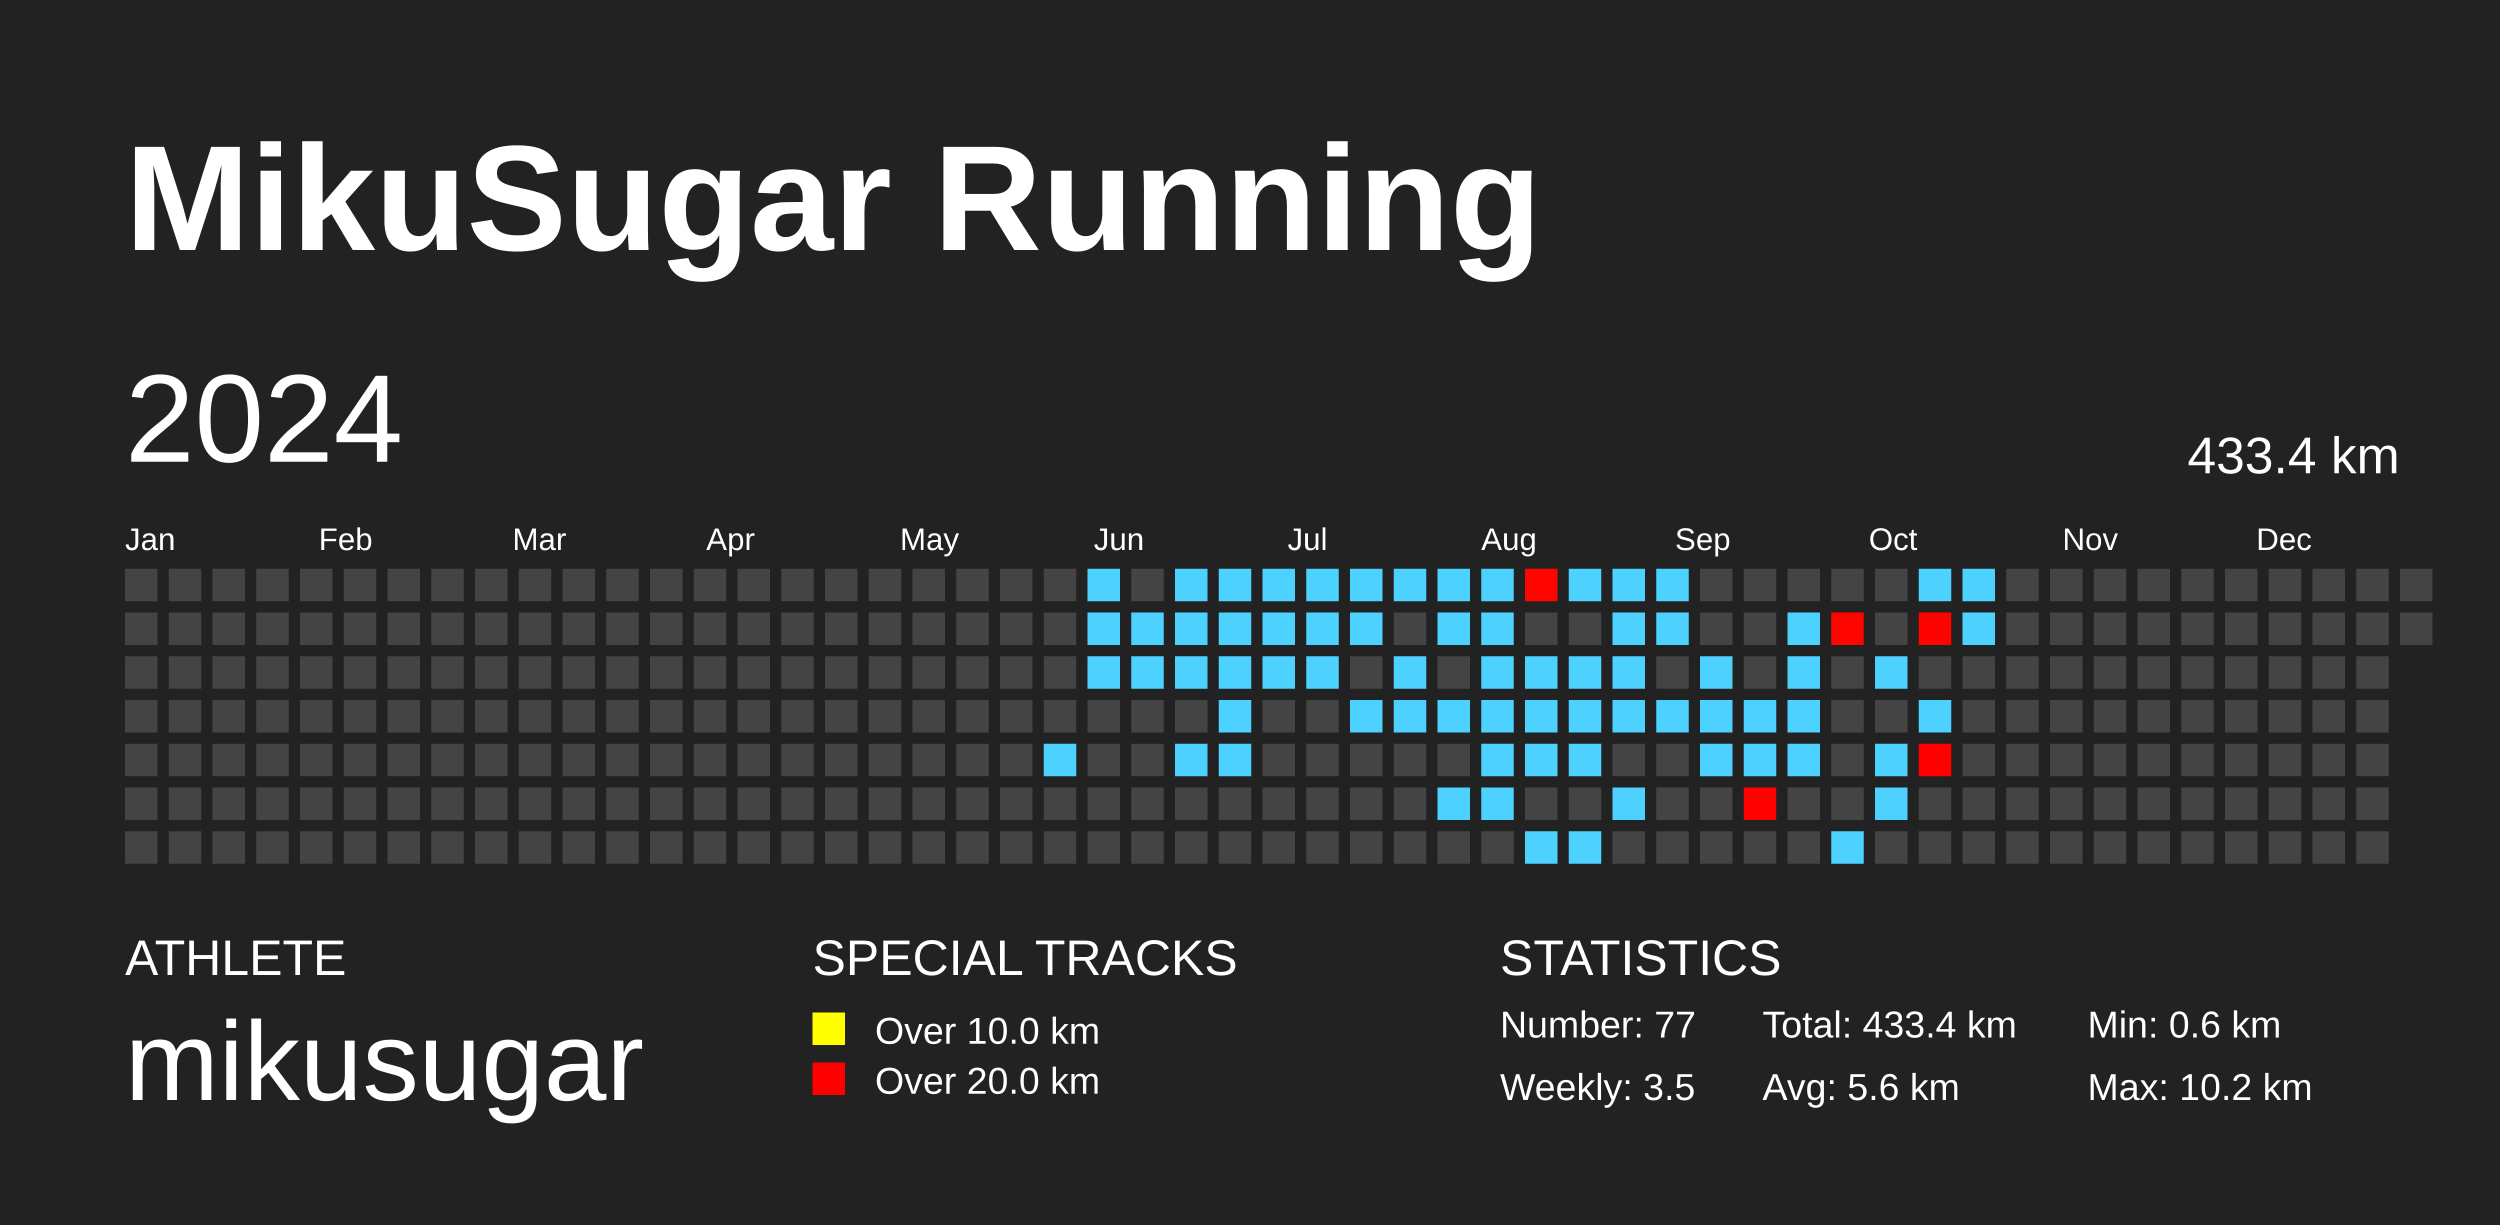
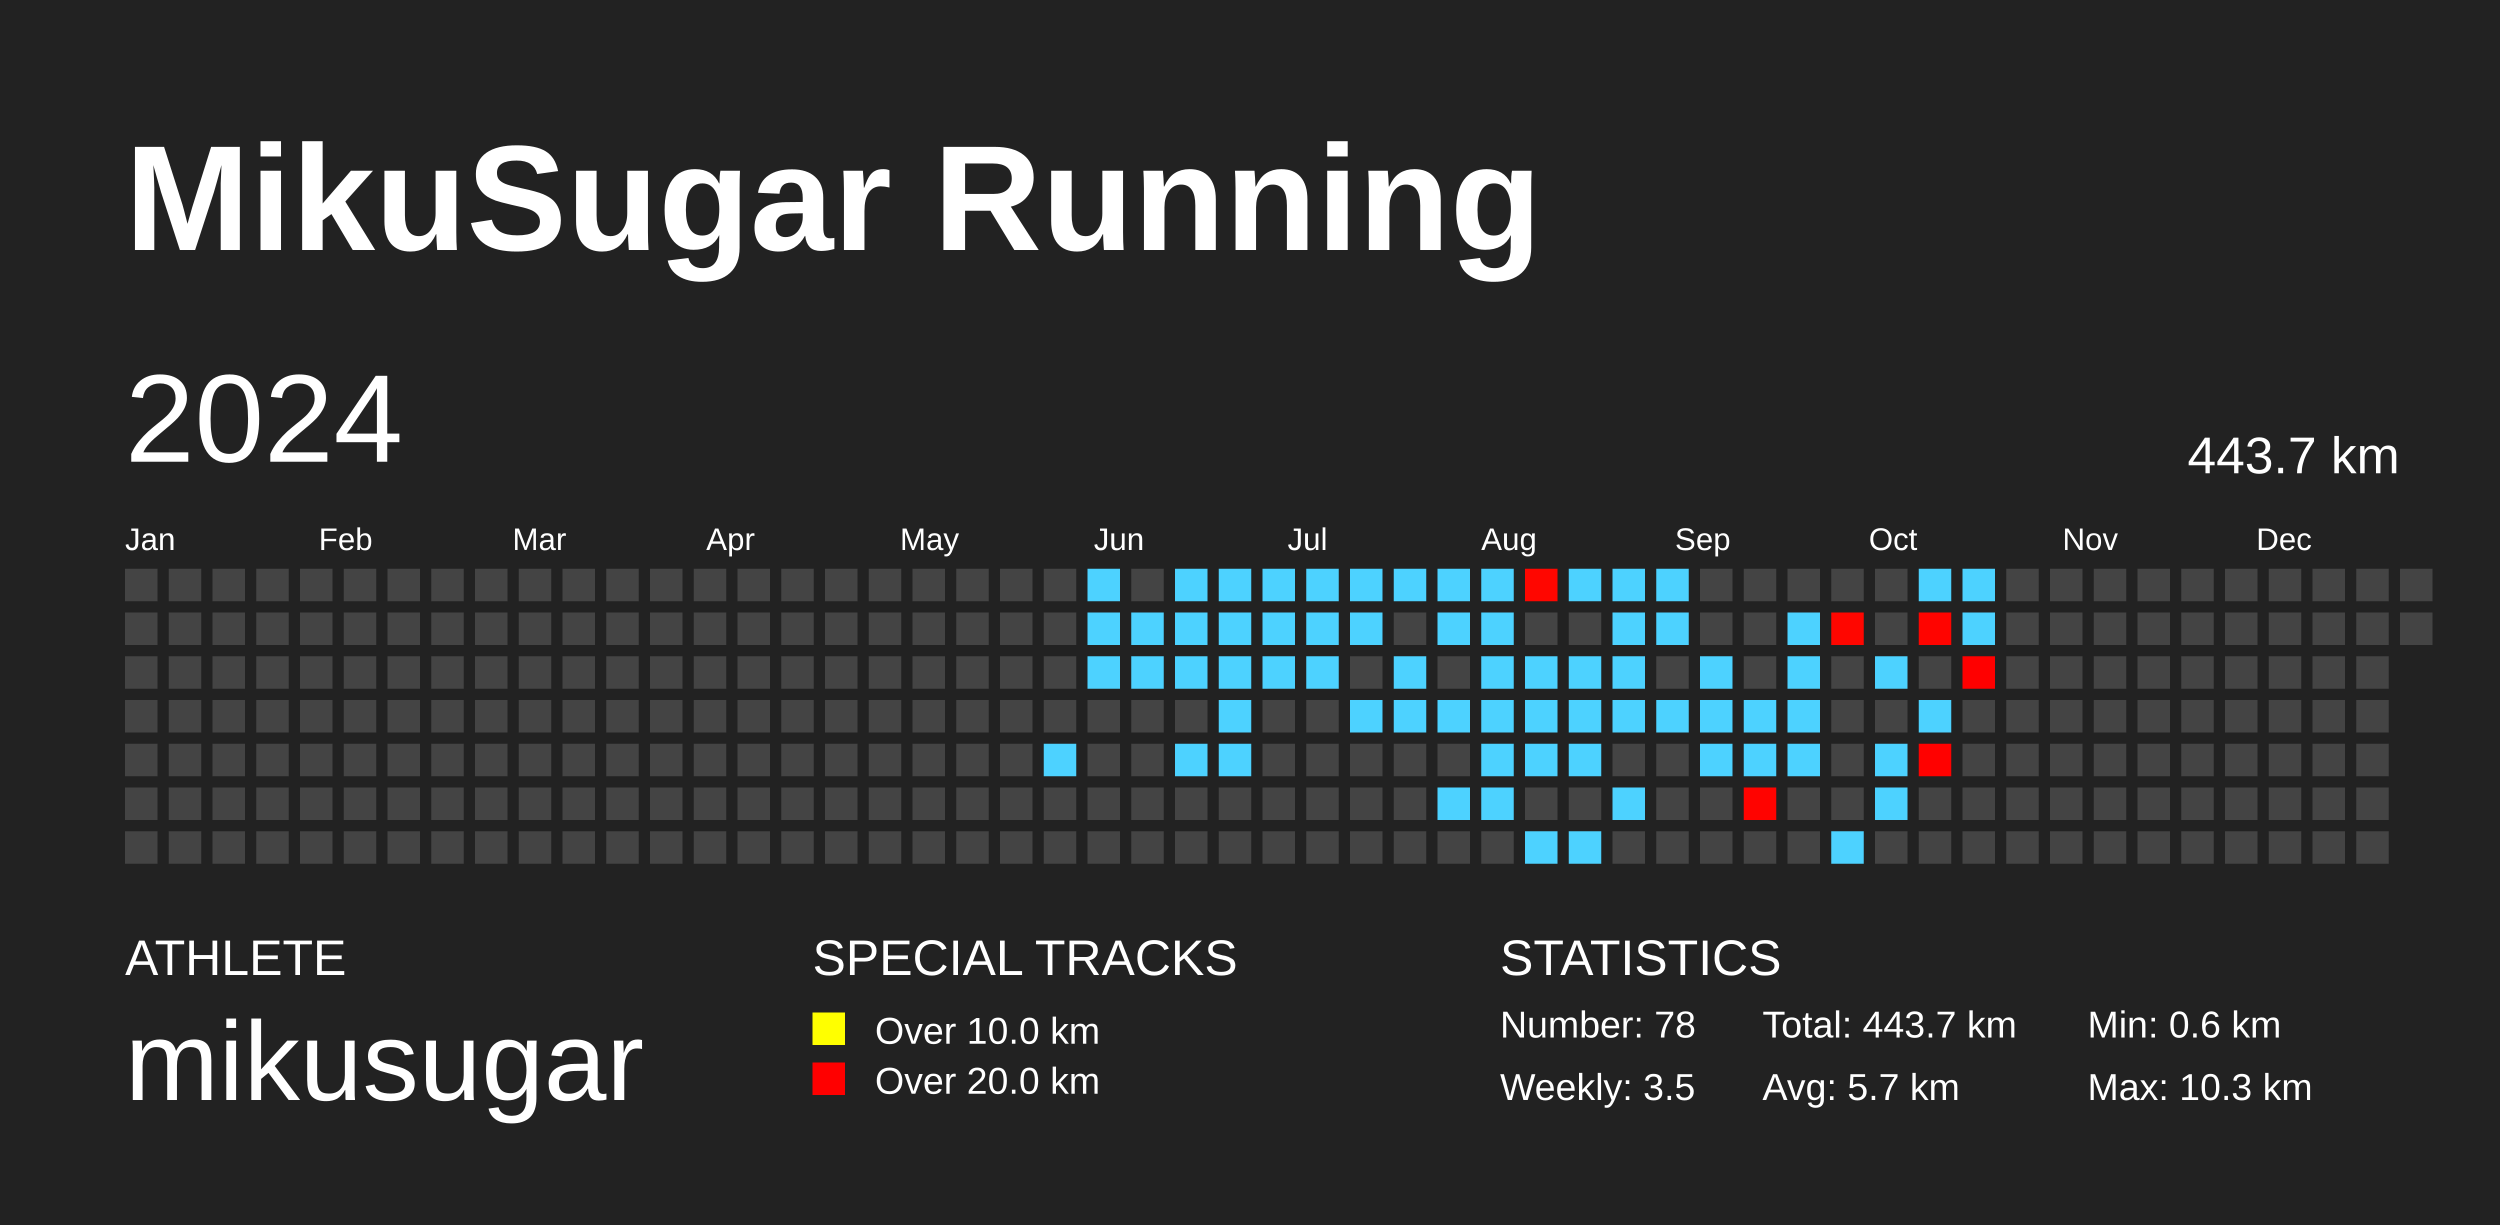
<svg xmlns="http://www.w3.org/2000/svg" baseProfile="full" height="98mm" version="1.1" viewBox="0,0,200,98" width="200mm">
  <defs />
  <rect fill="#222222" height="98" width="200" x="0" y="0" />
  <text fill="#FFFFFF" style="font-size:12px; font-family:Arial; font-weight:bold;" x="10" y="20">MikuSugar Running</text>
  <text fill="#FFFFFF" style="font-size:4px; font-family:Arial" x="10" y="78">ATHLETE</text>
  <text fill="#FFFFFF" style="font-size:9px; font-family:Arial" x="10" y="88">mikusugar</text>
  <text fill="#FFFFFF" style="font-size:4px; font-family:Arial" x="65" y="78">SPECIAL TRACKS</text>
  <rect fill="yellow" height="2.6" width="2.6" x="65" y="81" />
  <text fill="#FFFFFF" style="font-size:3px; font-family:Arial" x="70" y="83.5">Over 10.0 km</text>
  <rect fill="red" height="2.6" width="2.6" x="65" y="85" />
  <text fill="#FFFFFF" style="font-size:3px; font-family:Arial" x="70" y="87.5">Over 20.0 km</text>
  <text fill="#FFFFFF" style="font-size:4px; font-family:Arial" x="120" y="78">STATISTICS</text>
-   <text fill="#FFFFFF" style="font-size:3px; font-family:Arial" x="120" y="83">Number: 77</text>
+   <text fill="#FFFFFF" style="font-size:3px; font-family:Arial" x="120" y="83">Number: 78</text>
  <text fill="#FFFFFF" style="font-size:3px; font-family:Arial" x="120" y="88">Weekly: 3.5</text>
-   <text fill="#FFFFFF" style="font-size:3px; font-family:Arial" x="141" y="83">Total: 433.4 km</text>
-   <text fill="#FFFFFF" style="font-size:3px; font-family:Arial" x="141" y="88">Avg: 5.6 km</text>
+   <text fill="#FFFFFF" style="font-size:3px; font-family:Arial" x="141" y="83">Total: 443.7 km</text>
+   <text fill="#FFFFFF" style="font-size:3px; font-family:Arial" x="141" y="88">Avg: 5.7 km</text>
  <text fill="#FFFFFF" style="font-size:3px; font-family:Arial" x="167" y="83">Min: 0.6 km</text>
-   <text fill="#FFFFFF" style="font-size:3px; font-family:Arial" x="167" y="88">Max: 10.2 km</text>
+   <text fill="#FFFFFF" style="font-size:3px; font-family:Arial" x="167" y="88">Max: 10.3 km</text>
  <text dominant-baseline="hanging" fill="#FFFFFF" style="font-size:10.0px; font-family:Arial;" x="10" y="30">2024</text>
-   <text dominant-baseline="hanging" fill="#FFFFFF" style="font-size:4.125px; font-family:Arial;" x="175" y="35">433.4 km</text>
+   <text dominant-baseline="hanging" fill="#FFFFFF" style="font-size:4.125px; font-family:Arial;" x="175" y="35">443.7 km</text>
  <text fill="#FFFFFF" style="font-size:2.5px; font-family:Arial" x="10.0" y="44">Jan</text>
  <text fill="#FFFFFF" style="font-size:2.5px; font-family:Arial" x="25.5" y="44">Feb</text>
  <text fill="#FFFFFF" style="font-size:2.5px; font-family:Arial" x="41.0" y="44">Mar</text>
  <text fill="#FFFFFF" style="font-size:2.5px; font-family:Arial" x="56.5" y="44">Apr</text>
  <text fill="#FFFFFF" style="font-size:2.5px; font-family:Arial" x="72.0" y="44">May</text>
  <text fill="#FFFFFF" style="font-size:2.5px; font-family:Arial" x="87.5" y="44">Jun</text>
  <text fill="#FFFFFF" style="font-size:2.5px; font-family:Arial" x="103.0" y="44">Jul</text>
  <text fill="#FFFFFF" style="font-size:2.5px; font-family:Arial" x="118.5" y="44">Aug</text>
  <text fill="#FFFFFF" style="font-size:2.5px; font-family:Arial" x="134.0" y="44">Sep</text>
  <text fill="#FFFFFF" style="font-size:2.5px; font-family:Arial" x="149.5" y="44">Oct</text>
  <text fill="#FFFFFF" style="font-size:2.5px; font-family:Arial" x="165.0" y="44">Nov</text>
  <text fill="#FFFFFF" style="font-size:2.5px; font-family:Arial" x="180.5" y="44">Dec</text>
  <rect fill="#444444" height="2.6" width="2.6" x="10.0" y="45.5" />
  <rect fill="#444444" height="2.6" width="2.6" x="10.0" y="49.0" />
  <rect fill="#444444" height="2.6" width="2.6" x="10.0" y="52.5" />
  <rect fill="#444444" height="2.6" width="2.6" x="10.0" y="56.0" />
  <rect fill="#444444" height="2.6" width="2.6" x="10.0" y="59.5" />
  <rect fill="#444444" height="2.6" width="2.6" x="10.0" y="63.0" />
  <rect fill="#444444" height="2.6" width="2.6" x="10.0" y="66.5" />
  <rect fill="#444444" height="2.6" width="2.6" x="13.5" y="45.5" />
  <rect fill="#444444" height="2.6" width="2.6" x="13.5" y="49.0" />
  <rect fill="#444444" height="2.6" width="2.6" x="13.5" y="52.5" />
  <rect fill="#444444" height="2.6" width="2.6" x="13.5" y="56.0" />
  <rect fill="#444444" height="2.6" width="2.6" x="13.5" y="59.5" />
  <rect fill="#444444" height="2.6" width="2.6" x="13.5" y="63.0" />
  <rect fill="#444444" height="2.6" width="2.6" x="13.5" y="66.5" />
  <rect fill="#444444" height="2.6" width="2.6" x="17.0" y="45.5" />
  <rect fill="#444444" height="2.6" width="2.6" x="17.0" y="49.0" />
  <rect fill="#444444" height="2.6" width="2.6" x="17.0" y="52.5" />
  <rect fill="#444444" height="2.6" width="2.6" x="17.0" y="56.0" />
  <rect fill="#444444" height="2.6" width="2.6" x="17.0" y="59.5" />
  <rect fill="#444444" height="2.6" width="2.6" x="17.0" y="63.0" />
  <rect fill="#444444" height="2.6" width="2.6" x="17.0" y="66.5" />
  <rect fill="#444444" height="2.6" width="2.6" x="20.5" y="45.5" />
  <rect fill="#444444" height="2.6" width="2.6" x="20.5" y="49.0" />
  <rect fill="#444444" height="2.6" width="2.6" x="20.5" y="52.5" />
  <rect fill="#444444" height="2.6" width="2.6" x="20.5" y="56.0" />
  <rect fill="#444444" height="2.6" width="2.6" x="20.5" y="59.5" />
  <rect fill="#444444" height="2.6" width="2.6" x="20.5" y="63.0" />
  <rect fill="#444444" height="2.6" width="2.6" x="20.5" y="66.5" />
  <rect fill="#444444" height="2.6" width="2.6" x="24.0" y="45.5" />
  <rect fill="#444444" height="2.6" width="2.6" x="24.0" y="49.0" />
  <rect fill="#444444" height="2.6" width="2.6" x="24.0" y="52.5" />
  <rect fill="#444444" height="2.6" width="2.6" x="24.0" y="56.0" />
  <rect fill="#444444" height="2.6" width="2.6" x="24.0" y="59.5" />
  <rect fill="#444444" height="2.6" width="2.6" x="24.0" y="63.0" />
  <rect fill="#444444" height="2.6" width="2.6" x="24.0" y="66.5" />
  <rect fill="#444444" height="2.6" width="2.6" x="27.5" y="45.5" />
  <rect fill="#444444" height="2.6" width="2.6" x="27.5" y="49.0" />
  <rect fill="#444444" height="2.6" width="2.6" x="27.5" y="52.5" />
  <rect fill="#444444" height="2.6" width="2.6" x="27.5" y="56.0" />
  <rect fill="#444444" height="2.6" width="2.6" x="27.5" y="59.5" />
  <rect fill="#444444" height="2.6" width="2.6" x="27.5" y="63.0" />
  <rect fill="#444444" height="2.6" width="2.6" x="27.5" y="66.5" />
  <rect fill="#444444" height="2.6" width="2.6" x="31.0" y="45.5" />
  <rect fill="#444444" height="2.6" width="2.6" x="31.0" y="49.0" />
  <rect fill="#444444" height="2.6" width="2.6" x="31.0" y="52.5" />
  <rect fill="#444444" height="2.6" width="2.6" x="31.0" y="56.0" />
  <rect fill="#444444" height="2.6" width="2.6" x="31.0" y="59.5" />
  <rect fill="#444444" height="2.6" width="2.6" x="31.0" y="63.0" />
  <rect fill="#444444" height="2.6" width="2.6" x="31.0" y="66.5" />
  <rect fill="#444444" height="2.6" width="2.6" x="34.5" y="45.5" />
  <rect fill="#444444" height="2.6" width="2.6" x="34.5" y="49.0" />
  <rect fill="#444444" height="2.6" width="2.6" x="34.5" y="52.5" />
  <rect fill="#444444" height="2.6" width="2.6" x="34.5" y="56.0" />
  <rect fill="#444444" height="2.6" width="2.6" x="34.5" y="59.5" />
  <rect fill="#444444" height="2.6" width="2.6" x="34.5" y="63.0" />
  <rect fill="#444444" height="2.6" width="2.6" x="34.5" y="66.5" />
  <rect fill="#444444" height="2.6" width="2.6" x="38.0" y="45.5" />
  <rect fill="#444444" height="2.6" width="2.6" x="38.0" y="49.0" />
  <rect fill="#444444" height="2.6" width="2.6" x="38.0" y="52.5" />
  <rect fill="#444444" height="2.6" width="2.6" x="38.0" y="56.0" />
  <rect fill="#444444" height="2.6" width="2.6" x="38.0" y="59.5" />
  <rect fill="#444444" height="2.6" width="2.6" x="38.0" y="63.0" />
  <rect fill="#444444" height="2.6" width="2.6" x="38.0" y="66.5" />
  <rect fill="#444444" height="2.6" width="2.6" x="41.5" y="45.5" />
  <rect fill="#444444" height="2.6" width="2.6" x="41.5" y="49.0" />
  <rect fill="#444444" height="2.6" width="2.6" x="41.5" y="52.5" />
  <rect fill="#444444" height="2.6" width="2.6" x="41.5" y="56.0" />
  <rect fill="#444444" height="2.6" width="2.6" x="41.5" y="59.5" />
  <rect fill="#444444" height="2.6" width="2.6" x="41.5" y="63.0" />
  <rect fill="#444444" height="2.6" width="2.6" x="41.5" y="66.5" />
  <rect fill="#444444" height="2.6" width="2.6" x="45.0" y="45.5" />
  <rect fill="#444444" height="2.6" width="2.6" x="45.0" y="49.0" />
  <rect fill="#444444" height="2.6" width="2.6" x="45.0" y="52.5" />
  <rect fill="#444444" height="2.6" width="2.6" x="45.0" y="56.0" />
  <rect fill="#444444" height="2.6" width="2.6" x="45.0" y="59.5" />
  <rect fill="#444444" height="2.6" width="2.6" x="45.0" y="63.0" />
  <rect fill="#444444" height="2.6" width="2.6" x="45.0" y="66.5" />
  <rect fill="#444444" height="2.6" width="2.6" x="48.5" y="45.5" />
  <rect fill="#444444" height="2.6" width="2.6" x="48.5" y="49.0" />
  <rect fill="#444444" height="2.6" width="2.6" x="48.5" y="52.5" />
  <rect fill="#444444" height="2.6" width="2.6" x="48.5" y="56.0" />
  <rect fill="#444444" height="2.6" width="2.6" x="48.5" y="59.5" />
  <rect fill="#444444" height="2.6" width="2.6" x="48.5" y="63.0" />
  <rect fill="#444444" height="2.6" width="2.6" x="48.5" y="66.5" />
  <rect fill="#444444" height="2.6" width="2.6" x="52.0" y="45.5" />
  <rect fill="#444444" height="2.6" width="2.6" x="52.0" y="49.0" />
  <rect fill="#444444" height="2.6" width="2.6" x="52.0" y="52.5" />
  <rect fill="#444444" height="2.6" width="2.6" x="52.0" y="56.0" />
  <rect fill="#444444" height="2.6" width="2.6" x="52.0" y="59.5" />
  <rect fill="#444444" height="2.6" width="2.6" x="52.0" y="63.0" />
  <rect fill="#444444" height="2.6" width="2.6" x="52.0" y="66.5" />
  <rect fill="#444444" height="2.6" width="2.6" x="55.5" y="45.5" />
  <rect fill="#444444" height="2.6" width="2.6" x="55.5" y="49.0" />
  <rect fill="#444444" height="2.6" width="2.6" x="55.5" y="52.5" />
  <rect fill="#444444" height="2.6" width="2.6" x="55.5" y="56.0" />
  <rect fill="#444444" height="2.6" width="2.6" x="55.5" y="59.5" />
  <rect fill="#444444" height="2.6" width="2.6" x="55.5" y="63.0" />
  <rect fill="#444444" height="2.6" width="2.6" x="55.5" y="66.5" />
  <rect fill="#444444" height="2.6" width="2.6" x="59.0" y="45.5" />
  <rect fill="#444444" height="2.6" width="2.6" x="59.0" y="49.0" />
  <rect fill="#444444" height="2.6" width="2.6" x="59.0" y="52.5" />
  <rect fill="#444444" height="2.6" width="2.6" x="59.0" y="56.0" />
  <rect fill="#444444" height="2.6" width="2.6" x="59.0" y="59.5" />
  <rect fill="#444444" height="2.6" width="2.6" x="59.0" y="63.0" />
  <rect fill="#444444" height="2.6" width="2.6" x="59.0" y="66.5" />
  <rect fill="#444444" height="2.6" width="2.6" x="62.5" y="45.5" />
  <rect fill="#444444" height="2.6" width="2.6" x="62.5" y="49.0" />
  <rect fill="#444444" height="2.6" width="2.6" x="62.5" y="52.5" />
  <rect fill="#444444" height="2.6" width="2.6" x="62.5" y="56.0" />
  <rect fill="#444444" height="2.6" width="2.6" x="62.5" y="59.5" />
  <rect fill="#444444" height="2.6" width="2.6" x="62.5" y="63.0" />
  <rect fill="#444444" height="2.6" width="2.6" x="62.5" y="66.5" />
  <rect fill="#444444" height="2.6" width="2.6" x="66.0" y="45.5" />
  <rect fill="#444444" height="2.6" width="2.6" x="66.0" y="49.0" />
  <rect fill="#444444" height="2.6" width="2.6" x="66.0" y="52.5" />
  <rect fill="#444444" height="2.6" width="2.6" x="66.0" y="56.0" />
  <rect fill="#444444" height="2.6" width="2.6" x="66.0" y="59.5" />
  <rect fill="#444444" height="2.6" width="2.6" x="66.0" y="63.0" />
  <rect fill="#444444" height="2.6" width="2.6" x="66.0" y="66.5" />
  <rect fill="#444444" height="2.6" width="2.6" x="69.5" y="45.5" />
  <rect fill="#444444" height="2.6" width="2.6" x="69.5" y="49.0" />
  <rect fill="#444444" height="2.6" width="2.6" x="69.5" y="52.5" />
  <rect fill="#444444" height="2.6" width="2.6" x="69.5" y="56.0" />
  <rect fill="#444444" height="2.6" width="2.6" x="69.5" y="59.5" />
  <rect fill="#444444" height="2.6" width="2.6" x="69.5" y="63.0" />
  <rect fill="#444444" height="2.6" width="2.6" x="69.5" y="66.5" />
  <rect fill="#444444" height="2.6" width="2.6" x="73.0" y="45.5" />
  <rect fill="#444444" height="2.6" width="2.6" x="73.0" y="49.0" />
  <rect fill="#444444" height="2.6" width="2.6" x="73.0" y="52.5" />
  <rect fill="#444444" height="2.6" width="2.6" x="73.0" y="56.0" />
  <rect fill="#444444" height="2.6" width="2.6" x="73.0" y="59.5" />
  <rect fill="#444444" height="2.6" width="2.6" x="73.0" y="63.0" />
  <rect fill="#444444" height="2.6" width="2.6" x="73.0" y="66.5" />
  <rect fill="#444444" height="2.6" width="2.6" x="76.5" y="45.5" />
  <rect fill="#444444" height="2.6" width="2.6" x="76.5" y="49.0" />
  <rect fill="#444444" height="2.6" width="2.6" x="76.5" y="52.5" />
  <rect fill="#444444" height="2.6" width="2.6" x="76.5" y="56.0" />
  <rect fill="#444444" height="2.6" width="2.6" x="76.5" y="59.5" />
  <rect fill="#444444" height="2.6" width="2.6" x="76.5" y="63.0" />
  <rect fill="#444444" height="2.6" width="2.6" x="76.5" y="66.5" />
  <rect fill="#444444" height="2.6" width="2.6" x="80.0" y="45.5" />
  <rect fill="#444444" height="2.6" width="2.6" x="80.0" y="49.0" />
  <rect fill="#444444" height="2.6" width="2.6" x="80.0" y="52.5" />
  <rect fill="#444444" height="2.6" width="2.6" x="80.0" y="56.0" />
  <rect fill="#444444" height="2.6" width="2.6" x="80.0" y="59.5" />
  <rect fill="#444444" height="2.6" width="2.6" x="80.0" y="63.0" />
  <rect fill="#444444" height="2.6" width="2.6" x="80.0" y="66.5" />
  <rect fill="#444444" height="2.6" width="2.6" x="83.5" y="45.5" />
  <rect fill="#444444" height="2.6" width="2.6" x="83.5" y="49.0" />
  <rect fill="#444444" height="2.6" width="2.6" x="83.5" y="52.5" />
  <rect fill="#444444" height="2.6" width="2.6" x="83.5" y="56.0" />
  <rect fill="#4dd2ff" height="2.6" width="2.6" x="83.5" y="59.5" />
  <rect fill="#444444" height="2.6" width="2.6" x="83.5" y="63.0" />
  <rect fill="#444444" height="2.6" width="2.6" x="83.5" y="66.5" />
  <rect fill="#4dd2ff" height="2.6" width="2.6" x="87.0" y="45.5" />
  <rect fill="#4dd2ff" height="2.6" width="2.6" x="87.0" y="49.0" />
  <rect fill="#4dd2ff" height="2.6" width="2.6" x="87.0" y="52.5" />
  <rect fill="#444444" height="2.6" width="2.6" x="87.0" y="56.0" />
  <rect fill="#444444" height="2.6" width="2.6" x="87.0" y="59.5" />
  <rect fill="#444444" height="2.6" width="2.6" x="87.0" y="63.0" />
  <rect fill="#444444" height="2.6" width="2.6" x="87.0" y="66.5" />
  <rect fill="#444444" height="2.6" width="2.6" x="90.5" y="45.5" />
  <rect fill="#4dd2ff" height="2.6" width="2.6" x="90.5" y="49.0" />
  <rect fill="#4dd2ff" height="2.6" width="2.6" x="90.5" y="52.5" />
  <rect fill="#444444" height="2.6" width="2.6" x="90.5" y="56.0" />
  <rect fill="#444444" height="2.6" width="2.6" x="90.5" y="59.5" />
  <rect fill="#444444" height="2.6" width="2.6" x="90.5" y="63.0" />
  <rect fill="#444444" height="2.6" width="2.6" x="90.5" y="66.5" />
  <rect fill="#4dd2ff" height="2.6" width="2.6" x="94.0" y="45.5" />
  <rect fill="#4dd2ff" height="2.6" width="2.6" x="94.0" y="49.0" />
  <rect fill="#4dd2ff" height="2.6" width="2.6" x="94.0" y="52.5" />
  <rect fill="#444444" height="2.6" width="2.6" x="94.0" y="56.0" />
  <rect fill="#4dd2ff" height="2.6" width="2.6" x="94.0" y="59.5" />
  <rect fill="#444444" height="2.6" width="2.6" x="94.0" y="63.0" />
  <rect fill="#444444" height="2.6" width="2.6" x="94.0" y="66.5" />
  <rect fill="#4dd2ff" height="2.6" width="2.6" x="97.5" y="45.5" />
  <rect fill="#4dd2ff" height="2.6" width="2.6" x="97.5" y="49.0" />
  <rect fill="#4dd2ff" height="2.6" width="2.6" x="97.5" y="52.5" />
  <rect fill="#4dd2ff" height="2.6" width="2.6" x="97.5" y="56.0" />
  <rect fill="#4dd2ff" height="2.6" width="2.6" x="97.5" y="59.5" />
  <rect fill="#444444" height="2.6" width="2.6" x="97.5" y="63.0" />
  <rect fill="#444444" height="2.6" width="2.6" x="97.5" y="66.5" />
  <rect fill="#4dd2ff" height="2.6" width="2.6" x="101.0" y="45.5" />
  <rect fill="#4dd2ff" height="2.6" width="2.6" x="101.0" y="49.0" />
  <rect fill="#4dd2ff" height="2.6" width="2.6" x="101.0" y="52.5" />
  <rect fill="#444444" height="2.6" width="2.6" x="101.0" y="56.0" />
  <rect fill="#444444" height="2.6" width="2.6" x="101.0" y="59.5" />
  <rect fill="#444444" height="2.6" width="2.6" x="101.0" y="63.0" />
  <rect fill="#444444" height="2.6" width="2.6" x="101.0" y="66.5" />
  <rect fill="#4dd2ff" height="2.6" width="2.6" x="104.5" y="45.5" />
  <rect fill="#4dd2ff" height="2.6" width="2.6" x="104.5" y="49.0" />
  <rect fill="#4dd2ff" height="2.6" width="2.6" x="104.5" y="52.5" />
  <rect fill="#444444" height="2.6" width="2.6" x="104.5" y="56.0" />
  <rect fill="#444444" height="2.6" width="2.6" x="104.5" y="59.5" />
  <rect fill="#444444" height="2.6" width="2.6" x="104.5" y="63.0" />
  <rect fill="#444444" height="2.6" width="2.6" x="104.5" y="66.5" />
  <rect fill="#4dd2ff" height="2.6" width="2.6" x="108.0" y="45.5" />
  <rect fill="#4dd2ff" height="2.6" width="2.6" x="108.0" y="49.0" />
  <rect fill="#444444" height="2.6" width="2.6" x="108.0" y="52.5" />
  <rect fill="#4dd2ff" height="2.6" width="2.6" x="108.0" y="56.0" />
  <rect fill="#444444" height="2.6" width="2.6" x="108.0" y="59.5" />
  <rect fill="#444444" height="2.6" width="2.6" x="108.0" y="63.0" />
  <rect fill="#444444" height="2.6" width="2.6" x="108.0" y="66.5" />
  <rect fill="#4dd2ff" height="2.6" width="2.6" x="111.5" y="45.5" />
  <rect fill="#444444" height="2.6" width="2.6" x="111.5" y="49.0" />
  <rect fill="#4dd2ff" height="2.6" width="2.6" x="111.5" y="52.5" />
  <rect fill="#4dd2ff" height="2.6" width="2.6" x="111.5" y="56.0" />
  <rect fill="#444444" height="2.6" width="2.6" x="111.5" y="59.5" />
  <rect fill="#444444" height="2.6" width="2.6" x="111.5" y="63.0" />
  <rect fill="#444444" height="2.6" width="2.6" x="111.5" y="66.5" />
  <rect fill="#4dd2ff" height="2.6" width="2.6" x="115.0" y="45.5" />
  <rect fill="#4dd2ff" height="2.6" width="2.6" x="115.0" y="49.0" />
  <rect fill="#444444" height="2.6" width="2.6" x="115.0" y="52.5" />
  <rect fill="#4dd2ff" height="2.6" width="2.6" x="115.0" y="56.0" />
  <rect fill="#444444" height="2.6" width="2.6" x="115.0" y="59.5" />
  <rect fill="#4dd2ff" height="2.6" width="2.6" x="115.0" y="63.0" />
  <rect fill="#444444" height="2.6" width="2.6" x="115.0" y="66.5" />
  <rect fill="#4dd2ff" height="2.6" width="2.6" x="118.5" y="45.5" />
  <rect fill="#4dd2ff" height="2.6" width="2.6" x="118.5" y="49.0" />
  <rect fill="#4dd2ff" height="2.6" width="2.6" x="118.5" y="52.5" />
  <rect fill="#4dd2ff" height="2.6" width="2.6" x="118.5" y="56.0" />
  <rect fill="#4dd2ff" height="2.6" width="2.6" x="118.5" y="59.5" />
  <rect fill="#4dd2ff" height="2.6" width="2.6" x="118.5" y="63.0" />
  <rect fill="#444444" height="2.6" width="2.6" x="118.5" y="66.5" />
-   <rect fill="#ff0500" height="2.6" width="2.6" x="122.0" y="45.5" />
+   <rect fill="#ff0600" height="2.6" width="2.6" x="122.0" y="45.5" />
  <rect fill="#444444" height="2.6" width="2.6" x="122.0" y="49.0" />
  <rect fill="#4dd2ff" height="2.6" width="2.6" x="122.0" y="52.5" />
  <rect fill="#4dd2ff" height="2.6" width="2.6" x="122.0" y="56.0" />
  <rect fill="#4dd2ff" height="2.6" width="2.6" x="122.0" y="59.5" />
  <rect fill="#444444" height="2.6" width="2.6" x="122.0" y="63.0" />
  <rect fill="#4dd2ff" height="2.6" width="2.6" x="122.0" y="66.5" />
  <rect fill="#4dd2ff" height="2.6" width="2.6" x="125.5" y="45.5" />
  <rect fill="#444444" height="2.6" width="2.6" x="125.5" y="49.0" />
  <rect fill="#4dd2ff" height="2.6" width="2.6" x="125.5" y="52.5" />
  <rect fill="#4dd2ff" height="2.6" width="2.6" x="125.5" y="56.0" />
  <rect fill="#4dd2ff" height="2.6" width="2.6" x="125.5" y="59.5" />
  <rect fill="#444444" height="2.6" width="2.6" x="125.5" y="63.0" />
  <rect fill="#4dd2ff" height="2.6" width="2.6" x="125.5" y="66.5" />
  <rect fill="#4dd2ff" height="2.6" width="2.6" x="129.0" y="45.5" />
  <rect fill="#4dd2ff" height="2.6" width="2.6" x="129.0" y="49.0" />
  <rect fill="#4dd2ff" height="2.6" width="2.6" x="129.0" y="52.5" />
  <rect fill="#4dd2ff" height="2.6" width="2.6" x="129.0" y="56.0" />
  <rect fill="#444444" height="2.6" width="2.6" x="129.0" y="59.5" />
  <rect fill="#4dd2ff" height="2.6" width="2.6" x="129.0" y="63.0" />
  <rect fill="#444444" height="2.6" width="2.6" x="129.0" y="66.5" />
  <rect fill="#4dd2ff" height="2.6" width="2.6" x="132.5" y="45.5" />
  <rect fill="#4dd2ff" height="2.6" width="2.6" x="132.5" y="49.0" />
  <rect fill="#444444" height="2.6" width="2.6" x="132.5" y="52.5" />
  <rect fill="#4dd2ff" height="2.6" width="2.6" x="132.5" y="56.0" />
  <rect fill="#444444" height="2.6" width="2.6" x="132.5" y="59.5" />
  <rect fill="#444444" height="2.6" width="2.6" x="132.5" y="63.0" />
  <rect fill="#444444" height="2.6" width="2.6" x="132.5" y="66.5" />
  <rect fill="#444444" height="2.6" width="2.6" x="136.0" y="45.5" />
  <rect fill="#444444" height="2.6" width="2.6" x="136.0" y="49.0" />
  <rect fill="#4dd2ff" height="2.6" width="2.6" x="136.0" y="52.5" />
  <rect fill="#4dd2ff" height="2.6" width="2.6" x="136.0" y="56.0" />
  <rect fill="#4dd2ff" height="2.6" width="2.6" x="136.0" y="59.5" />
  <rect fill="#444444" height="2.6" width="2.6" x="136.0" y="63.0" />
  <rect fill="#444444" height="2.6" width="2.6" x="136.0" y="66.5" />
  <rect fill="#444444" height="2.6" width="2.6" x="139.5" y="45.5" />
  <rect fill="#444444" height="2.6" width="2.6" x="139.5" y="49.0" />
  <rect fill="#444444" height="2.6" width="2.6" x="139.5" y="52.5" />
  <rect fill="#4dd2ff" height="2.6" width="2.6" x="139.5" y="56.0" />
  <rect fill="#4dd2ff" height="2.6" width="2.6" x="139.5" y="59.5" />
-   <rect fill="#ff0200" height="2.6" width="2.6" x="139.5" y="63.0" />
+   <rect fill="#ff0300" height="2.6" width="2.6" x="139.5" y="63.0" />
  <rect fill="#444444" height="2.6" width="2.6" x="139.5" y="66.5" />
  <rect fill="#444444" height="2.6" width="2.6" x="143.0" y="45.5" />
  <rect fill="#4dd2ff" height="2.6" width="2.6" x="143.0" y="49.0" />
  <rect fill="#4dd2ff" height="2.6" width="2.6" x="143.0" y="52.5" />
  <rect fill="#4dd2ff" height="2.6" width="2.6" x="143.0" y="56.0" />
  <rect fill="#4dd2ff" height="2.6" width="2.6" x="143.0" y="59.5" />
  <rect fill="#444444" height="2.6" width="2.6" x="143.0" y="63.0" />
  <rect fill="#444444" height="2.6" width="2.6" x="143.0" y="66.5" />
  <rect fill="#444444" height="2.6" width="2.6" x="146.5" y="45.5" />
-   <rect fill="#ff0500" height="2.6" width="2.6" x="146.5" y="49.0" />
+   <rect fill="#ff0600" height="2.6" width="2.6" x="146.5" y="49.0" />
  <rect fill="#444444" height="2.6" width="2.6" x="146.5" y="52.5" />
  <rect fill="#444444" height="2.6" width="2.6" x="146.5" y="56.0" />
  <rect fill="#444444" height="2.6" width="2.6" x="146.5" y="59.5" />
  <rect fill="#444444" height="2.6" width="2.6" x="146.5" y="63.0" />
  <rect fill="#4dd2ff" height="2.6" width="2.6" x="146.5" y="66.5" />
  <rect fill="#444444" height="2.6" width="2.6" x="150.0" y="45.5" />
  <rect fill="#444444" height="2.6" width="2.6" x="150.0" y="49.0" />
  <rect fill="#4dd2ff" height="2.6" width="2.6" x="150.0" y="52.5" />
  <rect fill="#444444" height="2.6" width="2.6" x="150.0" y="56.0" />
  <rect fill="#4dd2ff" height="2.6" width="2.6" x="150.0" y="59.5" />
  <rect fill="#4dd2ff" height="2.6" width="2.6" x="150.0" y="63.0" />
  <rect fill="#444444" height="2.6" width="2.6" x="150.0" y="66.5" />
  <rect fill="#4dd2ff" height="2.6" width="2.6" x="153.5" y="45.5" />
-   <rect fill="#ff0300" height="2.6" width="2.6" x="153.5" y="49.0" />
+   <rect fill="#ff0400" height="2.6" width="2.6" x="153.5" y="49.0" />
  <rect fill="#444444" height="2.6" width="2.6" x="153.5" y="52.5" />
  <rect fill="#4dd2ff" height="2.6" width="2.6" x="153.5" y="56.0" />
-   <rect fill="#ff0000" height="2.6" width="2.6" x="153.5" y="59.5" />
+   <rect fill="#ff0100" height="2.6" width="2.6" x="153.5" y="59.5" />
  <rect fill="#444444" height="2.6" width="2.6" x="153.5" y="63.0" />
  <rect fill="#444444" height="2.6" width="2.6" x="153.5" y="66.5" />
  <rect fill="#4dd2ff" height="2.6" width="2.6" x="157.0" y="45.5" />
  <rect fill="#4dd2ff" height="2.6" width="2.6" x="157.0" y="49.0" />
-   <rect fill="#444444" height="2.6" width="2.6" x="157.0" y="52.5" />
+   <rect fill="#ff0000" height="2.6" width="2.6" x="157.0" y="52.5" />
  <rect fill="#444444" height="2.6" width="2.6" x="157.0" y="56.0" />
  <rect fill="#444444" height="2.6" width="2.6" x="157.0" y="59.5" />
  <rect fill="#444444" height="2.6" width="2.6" x="157.0" y="63.0" />
  <rect fill="#444444" height="2.6" width="2.6" x="157.0" y="66.5" />
  <rect fill="#444444" height="2.6" width="2.6" x="160.5" y="45.5" />
  <rect fill="#444444" height="2.6" width="2.6" x="160.5" y="49.0" />
  <rect fill="#444444" height="2.6" width="2.6" x="160.5" y="52.5" />
  <rect fill="#444444" height="2.6" width="2.6" x="160.5" y="56.0" />
  <rect fill="#444444" height="2.6" width="2.6" x="160.5" y="59.5" />
  <rect fill="#444444" height="2.6" width="2.6" x="160.5" y="63.0" />
  <rect fill="#444444" height="2.6" width="2.6" x="160.5" y="66.5" />
  <rect fill="#444444" height="2.6" width="2.6" x="164.0" y="45.5" />
  <rect fill="#444444" height="2.6" width="2.6" x="164.0" y="49.0" />
  <rect fill="#444444" height="2.6" width="2.6" x="164.0" y="52.5" />
  <rect fill="#444444" height="2.6" width="2.6" x="164.0" y="56.0" />
  <rect fill="#444444" height="2.6" width="2.6" x="164.0" y="59.5" />
  <rect fill="#444444" height="2.6" width="2.6" x="164.0" y="63.0" />
  <rect fill="#444444" height="2.6" width="2.6" x="164.0" y="66.5" />
  <rect fill="#444444" height="2.6" width="2.6" x="167.5" y="45.5" />
  <rect fill="#444444" height="2.6" width="2.6" x="167.5" y="49.0" />
  <rect fill="#444444" height="2.6" width="2.6" x="167.5" y="52.5" />
  <rect fill="#444444" height="2.6" width="2.6" x="167.5" y="56.0" />
  <rect fill="#444444" height="2.6" width="2.6" x="167.5" y="59.5" />
  <rect fill="#444444" height="2.6" width="2.6" x="167.5" y="63.0" />
  <rect fill="#444444" height="2.6" width="2.6" x="167.5" y="66.5" />
  <rect fill="#444444" height="2.6" width="2.6" x="171.0" y="45.5" />
  <rect fill="#444444" height="2.6" width="2.6" x="171.0" y="49.0" />
  <rect fill="#444444" height="2.6" width="2.6" x="171.0" y="52.5" />
  <rect fill="#444444" height="2.6" width="2.6" x="171.0" y="56.0" />
  <rect fill="#444444" height="2.6" width="2.6" x="171.0" y="59.5" />
  <rect fill="#444444" height="2.6" width="2.6" x="171.0" y="63.0" />
  <rect fill="#444444" height="2.6" width="2.6" x="171.0" y="66.5" />
  <rect fill="#444444" height="2.6" width="2.6" x="174.5" y="45.5" />
  <rect fill="#444444" height="2.6" width="2.6" x="174.5" y="49.0" />
  <rect fill="#444444" height="2.6" width="2.6" x="174.5" y="52.5" />
  <rect fill="#444444" height="2.6" width="2.6" x="174.5" y="56.0" />
  <rect fill="#444444" height="2.6" width="2.6" x="174.5" y="59.5" />
  <rect fill="#444444" height="2.6" width="2.6" x="174.5" y="63.0" />
  <rect fill="#444444" height="2.6" width="2.6" x="174.5" y="66.5" />
  <rect fill="#444444" height="2.6" width="2.6" x="178.0" y="45.5" />
  <rect fill="#444444" height="2.6" width="2.6" x="178.0" y="49.0" />
  <rect fill="#444444" height="2.6" width="2.6" x="178.0" y="52.5" />
  <rect fill="#444444" height="2.6" width="2.6" x="178.0" y="56.0" />
  <rect fill="#444444" height="2.6" width="2.6" x="178.0" y="59.5" />
  <rect fill="#444444" height="2.6" width="2.6" x="178.0" y="63.0" />
  <rect fill="#444444" height="2.6" width="2.6" x="178.0" y="66.5" />
  <rect fill="#444444" height="2.6" width="2.6" x="181.5" y="45.5" />
  <rect fill="#444444" height="2.6" width="2.6" x="181.5" y="49.0" />
  <rect fill="#444444" height="2.6" width="2.6" x="181.5" y="52.5" />
  <rect fill="#444444" height="2.6" width="2.6" x="181.5" y="56.0" />
  <rect fill="#444444" height="2.6" width="2.6" x="181.5" y="59.5" />
  <rect fill="#444444" height="2.6" width="2.6" x="181.5" y="63.0" />
  <rect fill="#444444" height="2.6" width="2.6" x="181.5" y="66.5" />
  <rect fill="#444444" height="2.6" width="2.6" x="185.0" y="45.5" />
  <rect fill="#444444" height="2.6" width="2.6" x="185.0" y="49.0" />
  <rect fill="#444444" height="2.6" width="2.6" x="185.0" y="52.5" />
  <rect fill="#444444" height="2.6" width="2.6" x="185.0" y="56.0" />
  <rect fill="#444444" height="2.6" width="2.6" x="185.0" y="59.5" />
  <rect fill="#444444" height="2.6" width="2.6" x="185.0" y="63.0" />
  <rect fill="#444444" height="2.6" width="2.6" x="185.0" y="66.5" />
  <rect fill="#444444" height="2.6" width="2.6" x="188.5" y="45.5" />
  <rect fill="#444444" height="2.6" width="2.6" x="188.5" y="49.0" />
  <rect fill="#444444" height="2.6" width="2.6" x="188.5" y="52.5" />
  <rect fill="#444444" height="2.6" width="2.6" x="188.5" y="56.0" />
  <rect fill="#444444" height="2.6" width="2.6" x="188.5" y="59.5" />
  <rect fill="#444444" height="2.6" width="2.6" x="188.5" y="63.0" />
  <rect fill="#444444" height="2.6" width="2.6" x="188.5" y="66.5" />
  <rect fill="#444444" height="2.6" width="2.6" x="192.0" y="45.5" />
  <rect fill="#444444" height="2.6" width="2.6" x="192.0" y="49.0" />
</svg>
